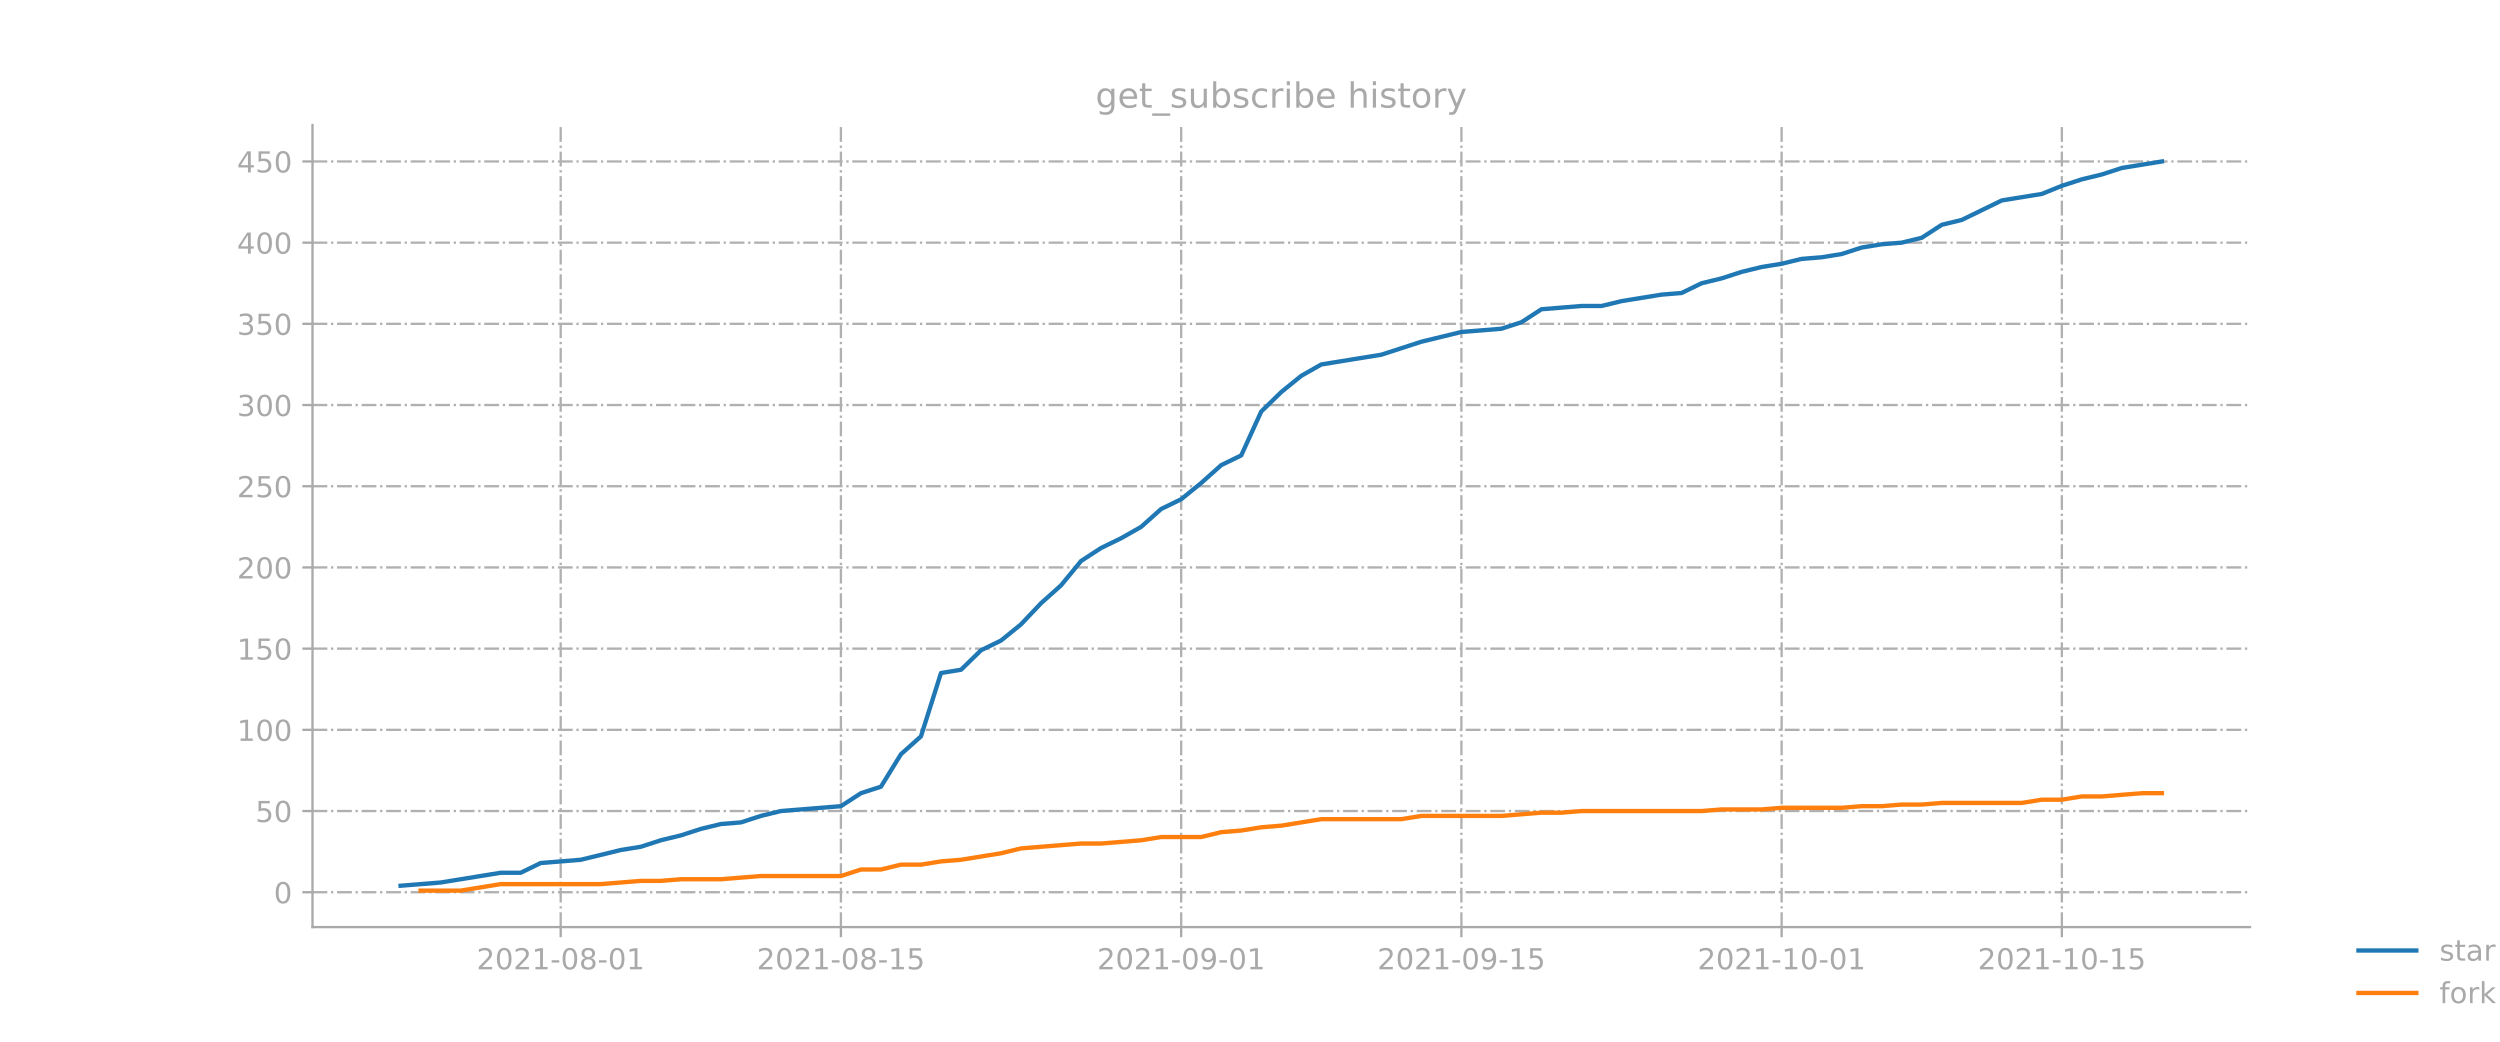
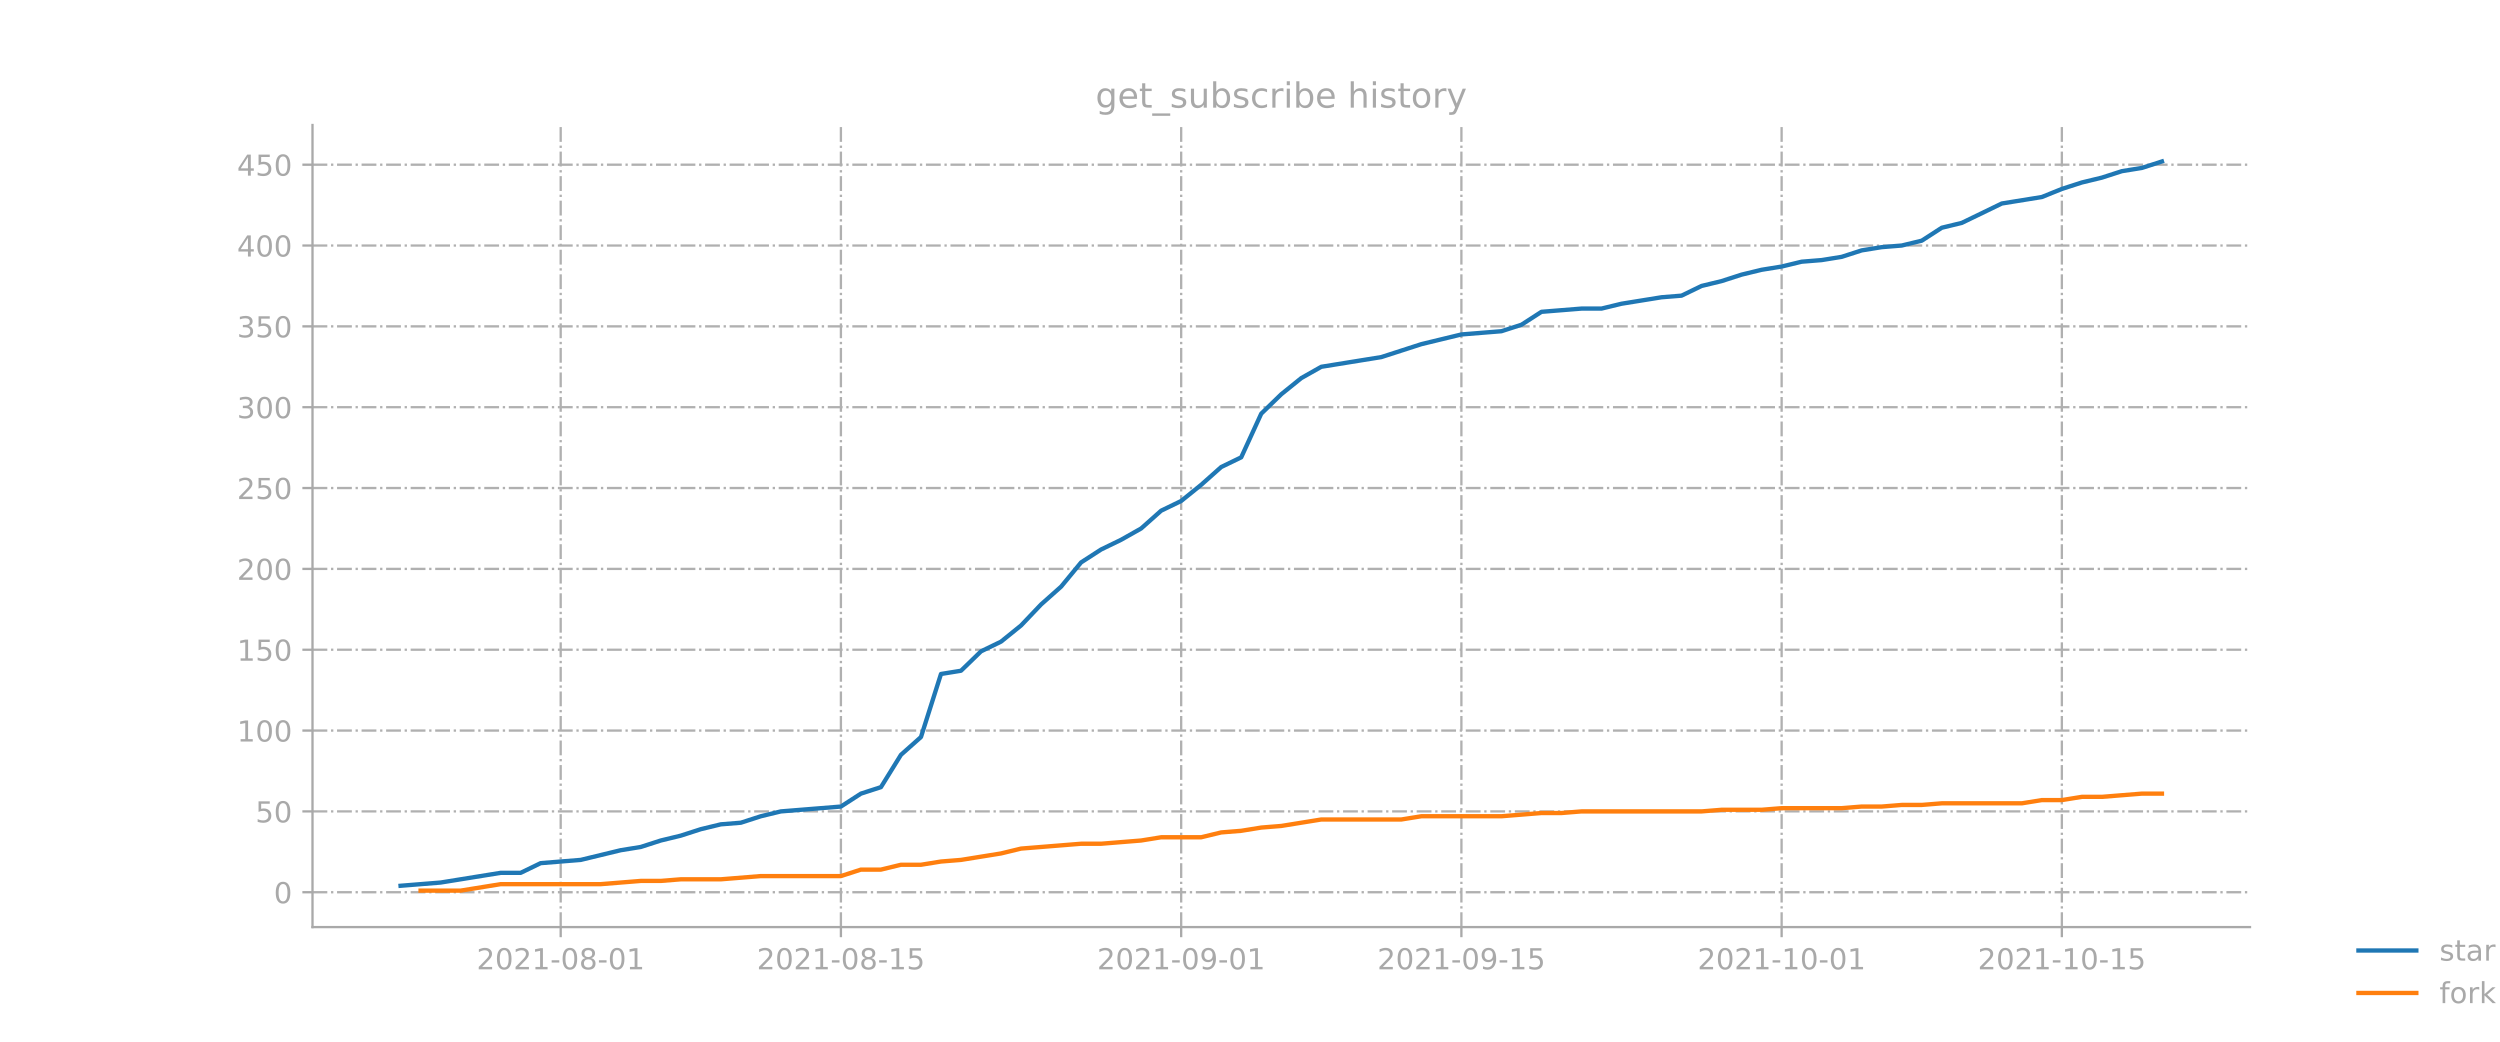
<svg xmlns="http://www.w3.org/2000/svg" xmlns:xlink="http://www.w3.org/1999/xlink" height="360pt" version="1.1" viewBox="0 0 864 360" width="864pt">
  <defs>
    <style type="text/css">*{stroke-linecap:butt;stroke-linejoin:round;}</style>
  </defs>
  <g id="figure_1">
    <g id="patch_1">
      <path d="M 0 360  L 864 360  L 864 0  L 0 0  z " style="fill:none;opacity:0;" />
    </g>
    <g id="axes_1">
      <g id="patch_2">
        <path d="M 108 320.4  L 777.6 320.4  L 777.6 43.2  L 108 43.2  z " style="fill:none;opacity:0;" />
      </g>
      <g id="matplotlib.axis_1">
        <g id="xtick_1">
          <g id="line2d_1">
-             <path clip-path="url(#pbf5ade5335)" d="M 193.775 320.4  L 193.775 43.2  " style="fill:none;stroke:#b0b0b0;stroke-dasharray:5.12,1.28,0.8,1.28;stroke-dashoffset:0;stroke-width:0.8;" />
+             <path clip-path="url(#pa96730bd4f)" d="M 193.775 320.4  L 193.775 43.2  " style="fill:none;stroke:#b0b0b0;stroke-dasharray:5.12,1.28,0.8,1.28;stroke-dashoffset:0;stroke-width:0.8;" />
          </g>
          <g id="line2d_2">
            <defs>
-               <path d="M 0 0  L 0 3.5  " id="mef7ab713ec" style="stroke:#a9a9a9;stroke-width:0.8;" />
+               <path d="M 0 0  L 0 3.5  " id="m595745b2fc" style="stroke:#a9a9a9;stroke-width:0.8;" />
            </defs>
            <g>
-               <use style="fill:#a9a9a9;stroke:#a9a9a9;stroke-width:0.8;" x="193.775" xlink:href="#mef7ab713ec" y="320.4" />
+               <use style="fill:#a9a9a9;stroke:#a9a9a9;stroke-width:0.8;" x="193.775" xlink:href="#m595745b2fc" y="320.4" />
            </g>
          </g>
          <g id="text_1">
            <g style="fill:#a9a9a9;" transform="translate(164.7174 334.9984)scale(0.1 -0.1)">
              <defs>
                <path d="M 1228 531  L 3431 531  L 3431 0  L 469 0  L 469 531  Q 828 903 1448 1529  Q 2069 2156 2228 2338  Q 2531 2678 2651 2914  Q 2772 3150 2772 3378  Q 2772 3750 2511 3984  Q 2250 4219 1831 4219  Q 1534 4219 1204 4116  Q 875 4013 500 3803  L 500 4441  Q 881 4594 1212 4672  Q 1544 4750 1819 4750  Q 2544 4750 2975 4387  Q 3406 4025 3406 3419  Q 3406 3131 3298 2873  Q 3191 2616 2906 2266  Q 2828 2175 2409 1742  Q 1991 1309 1228 531  z " id="DejaVuSans-32" transform="scale(0.015625)" />
                <path d="M 2034 4250  Q 1547 4250 1301 3770  Q 1056 3291 1056 2328  Q 1056 1369 1301 889  Q 1547 409 2034 409  Q 2525 409 2770 889  Q 3016 1369 3016 2328  Q 3016 3291 2770 3770  Q 2525 4250 2034 4250  z M 2034 4750  Q 2819 4750 3233 4129  Q 3647 3509 3647 2328  Q 3647 1150 3233 529  Q 2819 -91 2034 -91  Q 1250 -91 836 529  Q 422 1150 422 2328  Q 422 3509 836 4129  Q 1250 4750 2034 4750  z " id="DejaVuSans-30" transform="scale(0.015625)" />
                <path d="M 794 531  L 1825 531  L 1825 4091  L 703 3866  L 703 4441  L 1819 4666  L 2450 4666  L 2450 531  L 3481 531  L 3481 0  L 794 0  L 794 531  z " id="DejaVuSans-31" transform="scale(0.015625)" />
                <path d="M 313 2009  L 1997 2009  L 1997 1497  L 313 1497  L 313 2009  z " id="DejaVuSans-2d" transform="scale(0.015625)" />
                <path d="M 2034 2216  Q 1584 2216 1326 1975  Q 1069 1734 1069 1313  Q 1069 891 1326 650  Q 1584 409 2034 409  Q 2484 409 2743 651  Q 3003 894 3003 1313  Q 3003 1734 2745 1975  Q 2488 2216 2034 2216  z M 1403 2484  Q 997 2584 770 2862  Q 544 3141 544 3541  Q 544 4100 942 4425  Q 1341 4750 2034 4750  Q 2731 4750 3128 4425  Q 3525 4100 3525 3541  Q 3525 3141 3298 2862  Q 3072 2584 2669 2484  Q 3125 2378 3379 2068  Q 3634 1759 3634 1313  Q 3634 634 3220 271  Q 2806 -91 2034 -91  Q 1263 -91 848 271  Q 434 634 434 1313  Q 434 1759 690 2068  Q 947 2378 1403 2484  z M 1172 3481  Q 1172 3119 1398 2916  Q 1625 2713 2034 2713  Q 2441 2713 2670 2916  Q 2900 3119 2900 3481  Q 2900 3844 2670 4047  Q 2441 4250 2034 4250  Q 1625 4250 1398 4047  Q 1172 3844 1172 3481  z " id="DejaVuSans-38" transform="scale(0.015625)" />
              </defs>
              <use xlink:href="#DejaVuSans-32" />
              <use x="63.623" xlink:href="#DejaVuSans-30" />
              <use x="127.246" xlink:href="#DejaVuSans-32" />
              <use x="190.869" xlink:href="#DejaVuSans-31" />
              <use x="254.492" xlink:href="#DejaVuSans-2d" />
              <use x="290.576" xlink:href="#DejaVuSans-30" />
              <use x="354.199" xlink:href="#DejaVuSans-38" />
              <use x="417.822" xlink:href="#DejaVuSans-2d" />
              <use x="453.906" xlink:href="#DejaVuSans-30" />
              <use x="517.529" xlink:href="#DejaVuSans-31" />
            </g>
          </g>
        </g>
        <g id="xtick_2">
          <g id="line2d_3">
-             <path clip-path="url(#pbf5ade5335)" d="M 290.618 320.4  L 290.618 43.2  " style="fill:none;stroke:#b0b0b0;stroke-dasharray:5.12,1.28,0.8,1.28;stroke-dashoffset:0;stroke-width:0.8;" />
+             <path clip-path="url(#pa96730bd4f)" d="M 290.618 320.4  L 290.618 43.2  " style="fill:none;stroke:#b0b0b0;stroke-dasharray:5.12,1.28,0.8,1.28;stroke-dashoffset:0;stroke-width:0.8;" />
          </g>
          <g id="line2d_4">
            <g>
-               <use style="fill:#a9a9a9;stroke:#a9a9a9;stroke-width:0.8;" x="290.618" xlink:href="#mef7ab713ec" y="320.4" />
+               <use style="fill:#a9a9a9;stroke:#a9a9a9;stroke-width:0.8;" x="290.618" xlink:href="#m595745b2fc" y="320.4" />
            </g>
          </g>
          <g id="text_2">
            <g style="fill:#a9a9a9;" transform="translate(261.5604 334.9984)scale(0.1 -0.1)">
              <defs>
                <path d="M 691 4666  L 3169 4666  L 3169 4134  L 1269 4134  L 1269 2991  Q 1406 3038 1543 3061  Q 1681 3084 1819 3084  Q 2600 3084 3056 2656  Q 3513 2228 3513 1497  Q 3513 744 3044 326  Q 2575 -91 1722 -91  Q 1428 -91 1123 -41  Q 819 9 494 109  L 494 744  Q 775 591 1075 516  Q 1375 441 1709 441  Q 2250 441 2565 725  Q 2881 1009 2881 1497  Q 2881 1984 2565 2268  Q 2250 2553 1709 2553  Q 1456 2553 1204 2497  Q 953 2441 691 2322  L 691 4666  z " id="DejaVuSans-35" transform="scale(0.015625)" />
              </defs>
              <use xlink:href="#DejaVuSans-32" />
              <use x="63.623" xlink:href="#DejaVuSans-30" />
              <use x="127.246" xlink:href="#DejaVuSans-32" />
              <use x="190.869" xlink:href="#DejaVuSans-31" />
              <use x="254.492" xlink:href="#DejaVuSans-2d" />
              <use x="290.576" xlink:href="#DejaVuSans-30" />
              <use x="354.199" xlink:href="#DejaVuSans-38" />
              <use x="417.822" xlink:href="#DejaVuSans-2d" />
              <use x="453.906" xlink:href="#DejaVuSans-31" />
              <use x="517.529" xlink:href="#DejaVuSans-35" />
            </g>
          </g>
        </g>
        <g id="xtick_3">
          <g id="line2d_5">
-             <path clip-path="url(#pbf5ade5335)" d="M 408.213 320.4  L 408.213 43.2  " style="fill:none;stroke:#b0b0b0;stroke-dasharray:5.12,1.28,0.8,1.28;stroke-dashoffset:0;stroke-width:0.8;" />
+             <path clip-path="url(#pa96730bd4f)" d="M 408.213 320.4  L 408.213 43.2  " style="fill:none;stroke:#b0b0b0;stroke-dasharray:5.12,1.28,0.8,1.28;stroke-dashoffset:0;stroke-width:0.8;" />
          </g>
          <g id="line2d_6">
            <g>
-               <use style="fill:#a9a9a9;stroke:#a9a9a9;stroke-width:0.8;" x="408.213" xlink:href="#mef7ab713ec" y="320.4" />
+               <use style="fill:#a9a9a9;stroke:#a9a9a9;stroke-width:0.8;" x="408.213" xlink:href="#m595745b2fc" y="320.4" />
            </g>
          </g>
          <g id="text_3">
            <g style="fill:#a9a9a9;" transform="translate(379.1554 334.9984)scale(0.1 -0.1)">
              <defs>
                <path d="M 703 97  L 703 672  Q 941 559 1184 500  Q 1428 441 1663 441  Q 2288 441 2617 861  Q 2947 1281 2994 2138  Q 2813 1869 2534 1725  Q 2256 1581 1919 1581  Q 1219 1581 811 2004  Q 403 2428 403 3163  Q 403 3881 828 4315  Q 1253 4750 1959 4750  Q 2769 4750 3195 4129  Q 3622 3509 3622 2328  Q 3622 1225 3098 567  Q 2575 -91 1691 -91  Q 1453 -91 1209 -44  Q 966 3 703 97  z M 1959 2075  Q 2384 2075 2632 2365  Q 2881 2656 2881 3163  Q 2881 3666 2632 3958  Q 2384 4250 1959 4250  Q 1534 4250 1286 3958  Q 1038 3666 1038 3163  Q 1038 2656 1286 2365  Q 1534 2075 1959 2075  z " id="DejaVuSans-39" transform="scale(0.015625)" />
              </defs>
              <use xlink:href="#DejaVuSans-32" />
              <use x="63.623" xlink:href="#DejaVuSans-30" />
              <use x="127.246" xlink:href="#DejaVuSans-32" />
              <use x="190.869" xlink:href="#DejaVuSans-31" />
              <use x="254.492" xlink:href="#DejaVuSans-2d" />
              <use x="290.576" xlink:href="#DejaVuSans-30" />
              <use x="354.199" xlink:href="#DejaVuSans-39" />
              <use x="417.822" xlink:href="#DejaVuSans-2d" />
              <use x="453.906" xlink:href="#DejaVuSans-30" />
              <use x="517.529" xlink:href="#DejaVuSans-31" />
            </g>
          </g>
        </g>
        <g id="xtick_4">
          <g id="line2d_7">
-             <path clip-path="url(#pbf5ade5335)" d="M 505.056 320.4  L 505.056 43.2  " style="fill:none;stroke:#b0b0b0;stroke-dasharray:5.12,1.28,0.8,1.28;stroke-dashoffset:0;stroke-width:0.8;" />
+             <path clip-path="url(#pa96730bd4f)" d="M 505.056 320.4  L 505.056 43.2  " style="fill:none;stroke:#b0b0b0;stroke-dasharray:5.12,1.28,0.8,1.28;stroke-dashoffset:0;stroke-width:0.8;" />
          </g>
          <g id="line2d_8">
            <g>
-               <use style="fill:#a9a9a9;stroke:#a9a9a9;stroke-width:0.8;" x="505.056" xlink:href="#mef7ab713ec" y="320.4" />
+               <use style="fill:#a9a9a9;stroke:#a9a9a9;stroke-width:0.8;" x="505.056" xlink:href="#m595745b2fc" y="320.4" />
            </g>
          </g>
          <g id="text_4">
            <g style="fill:#a9a9a9;" transform="translate(475.9984 334.9984)scale(0.1 -0.1)">
              <use xlink:href="#DejaVuSans-32" />
              <use x="63.623" xlink:href="#DejaVuSans-30" />
              <use x="127.246" xlink:href="#DejaVuSans-32" />
              <use x="190.869" xlink:href="#DejaVuSans-31" />
              <use x="254.492" xlink:href="#DejaVuSans-2d" />
              <use x="290.576" xlink:href="#DejaVuSans-30" />
              <use x="354.199" xlink:href="#DejaVuSans-39" />
              <use x="417.822" xlink:href="#DejaVuSans-2d" />
              <use x="453.906" xlink:href="#DejaVuSans-31" />
              <use x="517.529" xlink:href="#DejaVuSans-35" />
            </g>
          </g>
        </g>
        <g id="xtick_5">
          <g id="line2d_9">
-             <path clip-path="url(#pbf5ade5335)" d="M 615.734 320.4  L 615.734 43.2  " style="fill:none;stroke:#b0b0b0;stroke-dasharray:5.12,1.28,0.8,1.28;stroke-dashoffset:0;stroke-width:0.8;" />
+             <path clip-path="url(#pa96730bd4f)" d="M 615.734 320.4  L 615.734 43.2  " style="fill:none;stroke:#b0b0b0;stroke-dasharray:5.12,1.28,0.8,1.28;stroke-dashoffset:0;stroke-width:0.8;" />
          </g>
          <g id="line2d_10">
            <g>
-               <use style="fill:#a9a9a9;stroke:#a9a9a9;stroke-width:0.8;" x="615.734" xlink:href="#mef7ab713ec" y="320.4" />
+               <use style="fill:#a9a9a9;stroke:#a9a9a9;stroke-width:0.8;" x="615.734" xlink:href="#m595745b2fc" y="320.4" />
            </g>
          </g>
          <g id="text_5">
            <g style="fill:#a9a9a9;" transform="translate(586.6761 334.9984)scale(0.1 -0.1)">
              <use xlink:href="#DejaVuSans-32" />
              <use x="63.623" xlink:href="#DejaVuSans-30" />
              <use x="127.246" xlink:href="#DejaVuSans-32" />
              <use x="190.869" xlink:href="#DejaVuSans-31" />
              <use x="254.492" xlink:href="#DejaVuSans-2d" />
              <use x="290.576" xlink:href="#DejaVuSans-31" />
              <use x="354.199" xlink:href="#DejaVuSans-30" />
              <use x="417.822" xlink:href="#DejaVuSans-2d" />
              <use x="453.906" xlink:href="#DejaVuSans-30" />
              <use x="517.529" xlink:href="#DejaVuSans-31" />
            </g>
          </g>
        </g>
        <g id="xtick_6">
          <g id="line2d_11">
-             <path clip-path="url(#pbf5ade5335)" d="M 712.577 320.4  L 712.577 43.2  " style="fill:none;stroke:#b0b0b0;stroke-dasharray:5.12,1.28,0.8,1.28;stroke-dashoffset:0;stroke-width:0.8;" />
+             <path clip-path="url(#pa96730bd4f)" d="M 712.577 320.4  L 712.577 43.2  " style="fill:none;stroke:#b0b0b0;stroke-dasharray:5.12,1.28,0.8,1.28;stroke-dashoffset:0;stroke-width:0.8;" />
          </g>
          <g id="line2d_12">
            <g>
-               <use style="fill:#a9a9a9;stroke:#a9a9a9;stroke-width:0.8;" x="712.577" xlink:href="#mef7ab713ec" y="320.4" />
+               <use style="fill:#a9a9a9;stroke:#a9a9a9;stroke-width:0.8;" x="712.577" xlink:href="#m595745b2fc" y="320.4" />
            </g>
          </g>
          <g id="text_6">
            <g style="fill:#a9a9a9;" transform="translate(683.519 334.9984)scale(0.1 -0.1)">
              <use xlink:href="#DejaVuSans-32" />
              <use x="63.623" xlink:href="#DejaVuSans-30" />
              <use x="127.246" xlink:href="#DejaVuSans-32" />
              <use x="190.869" xlink:href="#DejaVuSans-31" />
              <use x="254.492" xlink:href="#DejaVuSans-2d" />
              <use x="290.576" xlink:href="#DejaVuSans-31" />
              <use x="354.199" xlink:href="#DejaVuSans-30" />
              <use x="417.822" xlink:href="#DejaVuSans-2d" />
              <use x="453.906" xlink:href="#DejaVuSans-31" />
              <use x="517.529" xlink:href="#DejaVuSans-35" />
            </g>
          </g>
        </g>
      </g>
      <g id="matplotlib.axis_2">
        <g id="ytick_1">
          <g id="line2d_13">
-             <path clip-path="url(#pbf5ade5335)" d="M 108 308.361  L 777.6 308.361  " style="fill:none;stroke:#b0b0b0;stroke-dasharray:5.12,1.28,0.8,1.28;stroke-dashoffset:0;stroke-width:0.8;" />
+             <path clip-path="url(#pa96730bd4f)" d="M 108 308.359  L 777.6 308.359  " style="fill:none;stroke:#b0b0b0;stroke-dasharray:5.12,1.28,0.8,1.28;stroke-dashoffset:0;stroke-width:0.8;" />
          </g>
          <g id="line2d_14">
            <defs>
-               <path d="M 0 0  L -3.5 0  " id="mb8d64f5bcb" style="stroke:#a9a9a9;stroke-width:0.8;" />
+               <path d="M 0 0  L -3.5 0  " id="md88ca8f699" style="stroke:#a9a9a9;stroke-width:0.8;" />
            </defs>
            <g>
-               <use style="fill:#a9a9a9;stroke:#a9a9a9;stroke-width:0.8;" x="108" xlink:href="#mb8d64f5bcb" y="308.361" />
+               <use style="fill:#a9a9a9;stroke:#a9a9a9;stroke-width:0.8;" x="108" xlink:href="#md88ca8f699" y="308.359" />
            </g>
          </g>
          <g id="text_7">
-             <g style="fill:#a9a9a9;" transform="translate(94.6375 312.1605)scale(0.1 -0.1)">
+             <g style="fill:#a9a9a9;" transform="translate(94.6375 312.158)scale(0.1 -0.1)">
              <use xlink:href="#DejaVuSans-30" />
            </g>
          </g>
        </g>
        <g id="ytick_2">
          <g id="line2d_15">
-             <path clip-path="url(#pbf5ade5335)" d="M 108 280.299  L 777.6 280.299  " style="fill:none;stroke:#b0b0b0;stroke-dasharray:5.12,1.28,0.8,1.28;stroke-dashoffset:0;stroke-width:0.8;" />
+             <path clip-path="url(#pa96730bd4f)" d="M 108 280.421  L 777.6 280.421  " style="fill:none;stroke:#b0b0b0;stroke-dasharray:5.12,1.28,0.8,1.28;stroke-dashoffset:0;stroke-width:0.8;" />
          </g>
          <g id="line2d_16">
            <g>
-               <use style="fill:#a9a9a9;stroke:#a9a9a9;stroke-width:0.8;" x="108" xlink:href="#mb8d64f5bcb" y="280.299" />
+               <use style="fill:#a9a9a9;stroke:#a9a9a9;stroke-width:0.8;" x="108" xlink:href="#md88ca8f699" y="280.421" />
            </g>
          </g>
          <g id="text_8">
-             <g style="fill:#a9a9a9;" transform="translate(88.275 284.0981)scale(0.1 -0.1)">
+             <g style="fill:#a9a9a9;" transform="translate(88.275 284.2201)scale(0.1 -0.1)">
              <use xlink:href="#DejaVuSans-35" />
              <use x="63.623" xlink:href="#DejaVuSans-30" />
            </g>
          </g>
        </g>
        <g id="ytick_3">
          <g id="line2d_17">
-             <path clip-path="url(#pbf5ade5335)" d="M 108 252.237  L 777.6 252.237  " style="fill:none;stroke:#b0b0b0;stroke-dasharray:5.12,1.28,0.8,1.28;stroke-dashoffset:0;stroke-width:0.8;" />
+             <path clip-path="url(#pa96730bd4f)" d="M 108 252.483  L 777.6 252.483  " style="fill:none;stroke:#b0b0b0;stroke-dasharray:5.12,1.28,0.8,1.28;stroke-dashoffset:0;stroke-width:0.8;" />
          </g>
          <g id="line2d_18">
            <g>
-               <use style="fill:#a9a9a9;stroke:#a9a9a9;stroke-width:0.8;" x="108" xlink:href="#mb8d64f5bcb" y="252.237" />
+               <use style="fill:#a9a9a9;stroke:#a9a9a9;stroke-width:0.8;" x="108" xlink:href="#md88ca8f699" y="252.483" />
            </g>
          </g>
          <g id="text_9">
-             <g style="fill:#a9a9a9;" transform="translate(81.9125 256.0357)scale(0.1 -0.1)">
+             <g style="fill:#a9a9a9;" transform="translate(81.9125 256.2821)scale(0.1 -0.1)">
              <use xlink:href="#DejaVuSans-31" />
              <use x="63.623" xlink:href="#DejaVuSans-30" />
              <use x="127.246" xlink:href="#DejaVuSans-30" />
            </g>
          </g>
        </g>
        <g id="ytick_4">
          <g id="line2d_19">
-             <path clip-path="url(#pbf5ade5335)" d="M 108 224.174  L 777.6 224.174  " style="fill:none;stroke:#b0b0b0;stroke-dasharray:5.12,1.28,0.8,1.28;stroke-dashoffset:0;stroke-width:0.8;" />
+             <path clip-path="url(#pa96730bd4f)" d="M 108 224.545  L 777.6 224.545  " style="fill:none;stroke:#b0b0b0;stroke-dasharray:5.12,1.28,0.8,1.28;stroke-dashoffset:0;stroke-width:0.8;" />
          </g>
          <g id="line2d_20">
            <g>
-               <use style="fill:#a9a9a9;stroke:#a9a9a9;stroke-width:0.8;" x="108" xlink:href="#mb8d64f5bcb" y="224.174" />
+               <use style="fill:#a9a9a9;stroke:#a9a9a9;stroke-width:0.8;" x="108" xlink:href="#md88ca8f699" y="224.545" />
            </g>
          </g>
          <g id="text_10">
-             <g style="fill:#a9a9a9;" transform="translate(81.9125 227.9734)scale(0.1 -0.1)">
+             <g style="fill:#a9a9a9;" transform="translate(81.9125 228.3442)scale(0.1 -0.1)">
              <use xlink:href="#DejaVuSans-31" />
              <use x="63.623" xlink:href="#DejaVuSans-35" />
              <use x="127.246" xlink:href="#DejaVuSans-30" />
            </g>
          </g>
        </g>
        <g id="ytick_5">
          <g id="line2d_21">
-             <path clip-path="url(#pbf5ade5335)" d="M 108 196.112  L 777.6 196.112  " style="fill:none;stroke:#b0b0b0;stroke-dasharray:5.12,1.28,0.8,1.28;stroke-dashoffset:0;stroke-width:0.8;" />
+             <path clip-path="url(#pa96730bd4f)" d="M 108 196.607  L 777.6 196.607  " style="fill:none;stroke:#b0b0b0;stroke-dasharray:5.12,1.28,0.8,1.28;stroke-dashoffset:0;stroke-width:0.8;" />
          </g>
          <g id="line2d_22">
            <g>
-               <use style="fill:#a9a9a9;stroke:#a9a9a9;stroke-width:0.8;" x="108" xlink:href="#mb8d64f5bcb" y="196.112" />
+               <use style="fill:#a9a9a9;stroke:#a9a9a9;stroke-width:0.8;" x="108" xlink:href="#md88ca8f699" y="196.607" />
            </g>
          </g>
          <g id="text_11">
-             <g style="fill:#a9a9a9;" transform="translate(81.9125 199.911)scale(0.1 -0.1)">
+             <g style="fill:#a9a9a9;" transform="translate(81.9125 200.4063)scale(0.1 -0.1)">
              <use xlink:href="#DejaVuSans-32" />
              <use x="63.623" xlink:href="#DejaVuSans-30" />
              <use x="127.246" xlink:href="#DejaVuSans-30" />
            </g>
          </g>
        </g>
        <g id="ytick_6">
          <g id="line2d_23">
-             <path clip-path="url(#pbf5ade5335)" d="M 108 168.049  L 777.6 168.049  " style="fill:none;stroke:#b0b0b0;stroke-dasharray:5.12,1.28,0.8,1.28;stroke-dashoffset:0;stroke-width:0.8;" />
+             <path clip-path="url(#pa96730bd4f)" d="M 108 168.669  L 777.6 168.669  " style="fill:none;stroke:#b0b0b0;stroke-dasharray:5.12,1.28,0.8,1.28;stroke-dashoffset:0;stroke-width:0.8;" />
          </g>
          <g id="line2d_24">
            <g>
-               <use style="fill:#a9a9a9;stroke:#a9a9a9;stroke-width:0.8;" x="108" xlink:href="#mb8d64f5bcb" y="168.049" />
+               <use style="fill:#a9a9a9;stroke:#a9a9a9;stroke-width:0.8;" x="108" xlink:href="#md88ca8f699" y="168.669" />
            </g>
          </g>
          <g id="text_12">
-             <g style="fill:#a9a9a9;" transform="translate(81.9125 171.8487)scale(0.1 -0.1)">
+             <g style="fill:#a9a9a9;" transform="translate(81.9125 172.4684)scale(0.1 -0.1)">
              <use xlink:href="#DejaVuSans-32" />
              <use x="63.623" xlink:href="#DejaVuSans-35" />
              <use x="127.246" xlink:href="#DejaVuSans-30" />
            </g>
          </g>
        </g>
        <g id="ytick_7">
          <g id="line2d_25">
-             <path clip-path="url(#pbf5ade5335)" d="M 108 139.987  L 777.6 139.987  " style="fill:none;stroke:#b0b0b0;stroke-dasharray:5.12,1.28,0.8,1.28;stroke-dashoffset:0;stroke-width:0.8;" />
+             <path clip-path="url(#pa96730bd4f)" d="M 108 140.731  L 777.6 140.731  " style="fill:none;stroke:#b0b0b0;stroke-dasharray:5.12,1.28,0.8,1.28;stroke-dashoffset:0;stroke-width:0.8;" />
          </g>
          <g id="line2d_26">
            <g>
-               <use style="fill:#a9a9a9;stroke:#a9a9a9;stroke-width:0.8;" x="108" xlink:href="#mb8d64f5bcb" y="139.987" />
+               <use style="fill:#a9a9a9;stroke:#a9a9a9;stroke-width:0.8;" x="108" xlink:href="#md88ca8f699" y="140.731" />
            </g>
          </g>
          <g id="text_13">
-             <g style="fill:#a9a9a9;" transform="translate(81.9125 143.7863)scale(0.1 -0.1)">
+             <g style="fill:#a9a9a9;" transform="translate(81.9125 144.5305)scale(0.1 -0.1)">
              <defs>
                <path d="M 2597 2516  Q 3050 2419 3304 2112  Q 3559 1806 3559 1356  Q 3559 666 3084 287  Q 2609 -91 1734 -91  Q 1441 -91 1130 -33  Q 819 25 488 141  L 488 750  Q 750 597 1062 519  Q 1375 441 1716 441  Q 2309 441 2620 675  Q 2931 909 2931 1356  Q 2931 1769 2642 2001  Q 2353 2234 1838 2234  L 1294 2234  L 1294 2753  L 1863 2753  Q 2328 2753 2575 2939  Q 2822 3125 2822 3475  Q 2822 3834 2567 4026  Q 2313 4219 1838 4219  Q 1578 4219 1281 4162  Q 984 4106 628 3988  L 628 4550  Q 988 4650 1302 4700  Q 1616 4750 1894 4750  Q 2613 4750 3031 4423  Q 3450 4097 3450 3541  Q 3450 3153 3228 2886  Q 3006 2619 2597 2516  z " id="DejaVuSans-33" transform="scale(0.015625)" />
              </defs>
              <use xlink:href="#DejaVuSans-33" />
              <use x="63.623" xlink:href="#DejaVuSans-30" />
              <use x="127.246" xlink:href="#DejaVuSans-30" />
            </g>
          </g>
        </g>
        <g id="ytick_8">
          <g id="line2d_27">
-             <path clip-path="url(#pbf5ade5335)" d="M 108 111.925  L 777.6 111.925  " style="fill:none;stroke:#b0b0b0;stroke-dasharray:5.12,1.28,0.8,1.28;stroke-dashoffset:0;stroke-width:0.8;" />
+             <path clip-path="url(#pa96730bd4f)" d="M 108 112.793  L 777.6 112.793  " style="fill:none;stroke:#b0b0b0;stroke-dasharray:5.12,1.28,0.8,1.28;stroke-dashoffset:0;stroke-width:0.8;" />
          </g>
          <g id="line2d_28">
            <g>
-               <use style="fill:#a9a9a9;stroke:#a9a9a9;stroke-width:0.8;" x="108" xlink:href="#mb8d64f5bcb" y="111.925" />
+               <use style="fill:#a9a9a9;stroke:#a9a9a9;stroke-width:0.8;" x="108" xlink:href="#md88ca8f699" y="112.793" />
            </g>
          </g>
          <g id="text_14">
-             <g style="fill:#a9a9a9;" transform="translate(81.9125 115.7239)scale(0.1 -0.1)">
+             <g style="fill:#a9a9a9;" transform="translate(81.9125 116.5926)scale(0.1 -0.1)">
              <use xlink:href="#DejaVuSans-33" />
              <use x="63.623" xlink:href="#DejaVuSans-35" />
              <use x="127.246" xlink:href="#DejaVuSans-30" />
            </g>
          </g>
        </g>
        <g id="ytick_9">
          <g id="line2d_29">
-             <path clip-path="url(#pbf5ade5335)" d="M 108 83.862  L 777.6 83.862  " style="fill:none;stroke:#b0b0b0;stroke-dasharray:5.12,1.28,0.8,1.28;stroke-dashoffset:0;stroke-width:0.8;" />
+             <path clip-path="url(#pa96730bd4f)" d="M 108 84.855  L 777.6 84.855  " style="fill:none;stroke:#b0b0b0;stroke-dasharray:5.12,1.28,0.8,1.28;stroke-dashoffset:0;stroke-width:0.8;" />
          </g>
          <g id="line2d_30">
            <g>
-               <use style="fill:#a9a9a9;stroke:#a9a9a9;stroke-width:0.8;" x="108" xlink:href="#mb8d64f5bcb" y="83.862" />
+               <use style="fill:#a9a9a9;stroke:#a9a9a9;stroke-width:0.8;" x="108" xlink:href="#md88ca8f699" y="84.855" />
            </g>
          </g>
          <g id="text_15">
-             <g style="fill:#a9a9a9;" transform="translate(81.9125 87.66158)scale(0.1 -0.1)">
+             <g style="fill:#a9a9a9;" transform="translate(81.9125 88.65465)scale(0.1 -0.1)">
              <defs>
                <path d="M 2419 4116  L 825 1625  L 2419 1625  L 2419 4116  z M 2253 4666  L 3047 4666  L 3047 1625  L 3713 1625  L 3713 1100  L 3047 1100  L 3047 0  L 2419 0  L 2419 1100  L 313 1100  L 313 1709  L 2253 4666  z " id="DejaVuSans-34" transform="scale(0.015625)" />
              </defs>
              <use xlink:href="#DejaVuSans-34" />
              <use x="63.623" xlink:href="#DejaVuSans-30" />
              <use x="127.246" xlink:href="#DejaVuSans-30" />
            </g>
          </g>
        </g>
        <g id="ytick_10">
          <g id="line2d_31">
-             <path clip-path="url(#pbf5ade5335)" d="M 108 55.8  L 777.6 55.8  " style="fill:none;stroke:#b0b0b0;stroke-dasharray:5.12,1.28,0.8,1.28;stroke-dashoffset:0;stroke-width:0.8;" />
+             <path clip-path="url(#pa96730bd4f)" d="M 108 56.918  L 777.6 56.918  " style="fill:none;stroke:#b0b0b0;stroke-dasharray:5.12,1.28,0.8,1.28;stroke-dashoffset:0;stroke-width:0.8;" />
          </g>
          <g id="line2d_32">
            <g>
-               <use style="fill:#a9a9a9;stroke:#a9a9a9;stroke-width:0.8;" x="108" xlink:href="#mb8d64f5bcb" y="55.8" />
+               <use style="fill:#a9a9a9;stroke:#a9a9a9;stroke-width:0.8;" x="108" xlink:href="#md88ca8f699" y="56.918" />
            </g>
          </g>
          <g id="text_16">
-             <g style="fill:#a9a9a9;" transform="translate(81.9125 59.59922)scale(0.1 -0.1)">
+             <g style="fill:#a9a9a9;" transform="translate(81.9125 60.71673)scale(0.1 -0.1)">
              <use xlink:href="#DejaVuSans-34" />
              <use x="63.623" xlink:href="#DejaVuSans-35" />
              <use x="127.246" xlink:href="#DejaVuSans-30" />
            </g>
          </g>
        </g>
      </g>
      <g id="line2d_33">
-         <path clip-path="url(#pbf5ade5335)" d="M 138.436 306.116  L 145.354 305.555  L 152.271 304.994  L 159.188 303.871  L 166.106 302.749  L 173.023 301.626  L 179.94 301.626  L 186.858 298.259  L 193.775 297.698  L 200.693 297.136  L 207.61 295.453  L 214.527 293.769  L 221.445 292.646  L 228.362 290.401  L 235.279 288.718  L 242.197 286.473  L 249.114 284.789  L 256.031 284.228  L 262.949 281.983  L 269.866 280.299  L 276.783 279.738  L 283.701 279.176  L 290.618 278.615  L 297.536 274.125  L 304.453 271.88  L 311.37 260.655  L 318.288 254.482  L 325.205 232.593  L 332.122 231.47  L 339.04 224.735  L 345.957 221.368  L 352.874 215.755  L 359.792 208.459  L 366.709 202.286  L 373.626 193.867  L 380.544 189.377  L 387.461 186.009  L 394.379 182.081  L 401.296 175.907  L 408.213 172.539  L 415.131 166.927  L 422.048 160.753  L 428.965 157.386  L 435.883 142.232  L 442.8 135.497  L 449.717 129.885  L 456.635 125.956  L 463.552 124.833  L 470.469 123.711  L 477.387 122.588  L 484.304 120.343  L 491.221 118.098  L 498.139 116.415  L 505.056 114.731  L 511.974 114.17  L 518.891 113.608  L 525.808 111.363  L 532.726 106.873  L 539.643 106.312  L 546.56 105.751  L 553.478 105.751  L 560.395 104.067  L 567.312 102.945  L 574.23 101.822  L 581.147 101.261  L 588.064 97.894  L 594.982 96.21  L 601.899 93.965  L 608.817 92.281  L 615.734 91.159  L 622.651 89.475  L 629.569 88.914  L 636.486 87.791  L 643.403 85.546  L 650.321 84.424  L 657.238 83.862  L 664.155 82.179  L 671.073 77.689  L 677.99 76.005  L 684.907 72.637  L 691.825 69.27  L 698.742 68.147  L 705.66 67.025  L 712.577 64.219  L 719.494 61.974  L 726.412 60.29  L 733.329 58.045  L 740.246 56.922  L 747.164 55.8  " style="fill:none;stroke:#1f77b4;stroke-linecap:square;stroke-width:1.5;" />
+         <path clip-path="url(#pa96730bd4f)" d="M 138.436 306.124  L 145.354 305.565  L 152.271 305.006  L 159.188 303.889  L 166.106 302.771  L 173.023 301.654  L 179.94 301.654  L 186.858 298.301  L 193.775 297.742  L 200.693 297.184  L 207.61 295.507  L 214.527 293.831  L 221.445 292.714  L 228.362 290.478  L 235.279 288.802  L 242.197 286.567  L 249.114 284.891  L 256.031 284.332  L 262.949 282.097  L 269.866 280.421  L 276.783 279.862  L 283.701 279.303  L 290.618 278.745  L 297.536 274.275  L 304.453 272.039  L 311.37 260.864  L 318.288 254.718  L 325.205 232.926  L 332.122 231.809  L 339.04 225.104  L 345.957 221.751  L 352.874 216.164  L 359.792 208.9  L 366.709 202.753  L 373.626 194.372  L 380.544 189.902  L 387.461 186.549  L 394.379 182.638  L 401.296 176.492  L 408.213 173.139  L 415.131 167.552  L 422.048 161.405  L 428.965 158.053  L 435.883 142.966  L 442.8 136.261  L 449.717 130.674  L 456.635 126.762  L 463.552 125.645  L 470.469 124.527  L 477.387 123.41  L 484.304 121.175  L 491.221 118.94  L 498.139 117.263  L 505.056 115.587  L 511.974 115.028  L 518.891 114.47  L 525.808 112.235  L 532.726 107.765  L 539.643 107.206  L 546.56 106.647  L 553.478 106.647  L 560.395 104.971  L 567.312 103.853  L 574.23 102.736  L 581.147 102.177  L 588.064 98.824  L 594.982 97.148  L 601.899 94.913  L 608.817 93.237  L 615.734 92.119  L 622.651 90.443  L 629.569 89.884  L 636.486 88.767  L 643.403 86.532  L 650.321 85.414  L 657.238 84.855  L 664.155 83.179  L 671.073 78.709  L 677.99 77.033  L 684.907 73.68  L 691.825 70.328  L 698.742 69.21  L 705.66 68.093  L 712.577 65.299  L 719.494 63.064  L 726.412 61.388  L 733.329 59.153  L 740.246 58.035  L 747.164 55.8  " style="fill:none;stroke:#1f77b4;stroke-linecap:square;stroke-width:1.5;" />
      </g>
      <g id="line2d_34">
-         <path clip-path="url(#pbf5ade5335)" d="M 145.354 307.8  L 152.271 307.8  L 159.188 307.8  L 166.106 306.678  L 173.023 305.555  L 179.94 305.555  L 186.858 305.555  L 193.775 305.555  L 200.693 305.555  L 207.61 305.555  L 214.527 304.994  L 221.445 304.433  L 228.362 304.433  L 235.279 303.871  L 242.197 303.871  L 249.114 303.871  L 256.031 303.31  L 262.949 302.749  L 269.866 302.749  L 276.783 302.749  L 283.701 302.749  L 290.618 302.749  L 297.536 300.504  L 304.453 300.504  L 311.37 298.82  L 318.288 298.82  L 325.205 297.698  L 332.122 297.136  L 339.04 296.014  L 345.957 294.891  L 352.874 293.208  L 359.792 292.646  L 366.709 292.085  L 373.626 291.524  L 380.544 291.524  L 387.461 290.963  L 394.379 290.401  L 401.296 289.279  L 408.213 289.279  L 415.131 289.279  L 422.048 287.595  L 428.965 287.034  L 435.883 285.911  L 442.8 285.35  L 449.717 284.228  L 456.635 283.105  L 463.552 283.105  L 470.469 283.105  L 477.387 283.105  L 484.304 283.105  L 491.221 281.983  L 498.139 281.983  L 505.056 281.983  L 511.974 281.983  L 518.891 281.983  L 525.808 281.421  L 532.726 280.86  L 539.643 280.86  L 546.56 280.299  L 553.478 280.299  L 560.395 280.299  L 567.312 280.299  L 574.23 280.299  L 581.147 280.299  L 588.064 280.299  L 594.982 279.738  L 601.899 279.738  L 608.817 279.738  L 615.734 279.176  L 622.651 279.176  L 629.569 279.176  L 636.486 279.176  L 643.403 278.615  L 650.321 278.615  L 657.238 278.054  L 664.155 278.054  L 671.073 277.493  L 677.99 277.493  L 684.907 277.493  L 691.825 277.493  L 698.742 277.493  L 705.66 276.37  L 712.577 276.37  L 719.494 275.248  L 726.412 275.248  L 733.329 274.686  L 740.246 274.125  L 747.164 274.125  " style="fill:none;stroke:#ff7f0e;stroke-linecap:square;stroke-width:1.5;" />
+         <path clip-path="url(#pa96730bd4f)" d="M 145.354 307.8  L 152.271 307.8  L 159.188 307.8  L 166.106 306.682  L 173.023 305.565  L 179.94 305.565  L 186.858 305.565  L 193.775 305.565  L 200.693 305.565  L 207.61 305.565  L 214.527 305.006  L 221.445 304.447  L 228.362 304.447  L 235.279 303.889  L 242.197 303.889  L 249.114 303.889  L 256.031 303.33  L 262.949 302.771  L 269.866 302.771  L 276.783 302.771  L 283.701 302.771  L 290.618 302.771  L 297.536 300.536  L 304.453 300.536  L 311.37 298.86  L 318.288 298.86  L 325.205 297.742  L 332.122 297.184  L 339.04 296.066  L 345.957 294.949  L 352.874 293.272  L 359.792 292.714  L 366.709 292.155  L 373.626 291.596  L 380.544 291.596  L 387.461 291.037  L 394.379 290.478  L 401.296 289.361  L 408.213 289.361  L 415.131 289.361  L 422.048 287.685  L 428.965 287.126  L 435.883 286.008  L 442.8 285.45  L 449.717 284.332  L 456.635 283.215  L 463.552 283.215  L 470.469 283.215  L 477.387 283.215  L 484.304 283.215  L 491.221 282.097  L 498.139 282.097  L 505.056 282.097  L 511.974 282.097  L 518.891 282.097  L 525.808 281.538  L 532.726 280.98  L 539.643 280.98  L 546.56 280.421  L 553.478 280.421  L 560.395 280.421  L 567.312 280.421  L 574.23 280.421  L 581.147 280.421  L 588.064 280.421  L 594.982 279.862  L 601.899 279.862  L 608.817 279.862  L 615.734 279.303  L 622.651 279.303  L 629.569 279.303  L 636.486 279.303  L 643.403 278.745  L 650.321 278.745  L 657.238 278.186  L 664.155 278.186  L 671.073 277.627  L 677.99 277.627  L 684.907 277.627  L 691.825 277.627  L 698.742 277.627  L 705.66 276.51  L 712.577 276.51  L 719.494 275.392  L 726.412 275.392  L 733.329 274.833  L 740.246 274.275  L 747.164 274.275  " style="fill:none;stroke:#ff7f0e;stroke-linecap:square;stroke-width:1.5;" />
      </g>
      <g id="patch_3">
        <path d="M 108 320.4  L 108 43.2  " style="fill:none;stroke:#a9a9a9;stroke-linecap:square;stroke-linejoin:miter;stroke-width:0.8;" />
      </g>
      <g id="patch_4">
        <path d="M 777.6 320.4  L 777.6 43.2  " style="fill:none;" />
      </g>
      <g id="patch_5">
        <path d="M 108 320.4  L 777.6 320.4  " style="fill:none;stroke:#a9a9a9;stroke-linecap:square;stroke-linejoin:miter;stroke-width:0.8;" />
      </g>
      <g id="patch_6">
        <path d="M 108 43.2  L 777.6 43.2  " style="fill:none;" />
      </g>
      <g id="text_17">
        <g style="fill:#a9a9a9;" transform="translate(378.6075 37.2)scale(0.12 -0.12)">
          <defs>
            <path d="M 2906 1791  Q 2906 2416 2648 2759  Q 2391 3103 1925 3103  Q 1463 3103 1205 2759  Q 947 2416 947 1791  Q 947 1169 1205 825  Q 1463 481 1925 481  Q 2391 481 2648 825  Q 2906 1169 2906 1791  z M 3481 434  Q 3481 -459 3084 -895  Q 2688 -1331 1869 -1331  Q 1566 -1331 1297 -1286  Q 1028 -1241 775 -1147  L 775 -588  Q 1028 -725 1275 -790  Q 1522 -856 1778 -856  Q 2344 -856 2625 -561  Q 2906 -266 2906 331  L 2906 616  Q 2728 306 2450 153  Q 2172 0 1784 0  Q 1141 0 747 490  Q 353 981 353 1791  Q 353 2603 747 3093  Q 1141 3584 1784 3584  Q 2172 3584 2450 3431  Q 2728 3278 2906 2969  L 2906 3500  L 3481 3500  L 3481 434  z " id="DejaVuSans-67" transform="scale(0.015625)" />
            <path d="M 3597 1894  L 3597 1613  L 953 1613  Q 991 1019 1311 708  Q 1631 397 2203 397  Q 2534 397 2845 478  Q 3156 559 3463 722  L 3463 178  Q 3153 47 2828 -22  Q 2503 -91 2169 -91  Q 1331 -91 842 396  Q 353 884 353 1716  Q 353 2575 817 3079  Q 1281 3584 2069 3584  Q 2775 3584 3186 3129  Q 3597 2675 3597 1894  z M 3022 2063  Q 3016 2534 2758 2815  Q 2500 3097 2075 3097  Q 1594 3097 1305 2825  Q 1016 2553 972 2059  L 3022 2063  z " id="DejaVuSans-65" transform="scale(0.015625)" />
            <path d="M 1172 4494  L 1172 3500  L 2356 3500  L 2356 3053  L 1172 3053  L 1172 1153  Q 1172 725 1289 603  Q 1406 481 1766 481  L 2356 481  L 2356 0  L 1766 0  Q 1100 0 847 248  Q 594 497 594 1153  L 594 3053  L 172 3053  L 172 3500  L 594 3500  L 594 4494  L 1172 4494  z " id="DejaVuSans-74" transform="scale(0.015625)" />
            <path d="M 3263 -1063  L 3263 -1509  L -63 -1509  L -63 -1063  L 3263 -1063  z " id="DejaVuSans-5f" transform="scale(0.015625)" />
            <path d="M 2834 3397  L 2834 2853  Q 2591 2978 2328 3040  Q 2066 3103 1784 3103  Q 1356 3103 1142 2972  Q 928 2841 928 2578  Q 928 2378 1081 2264  Q 1234 2150 1697 2047  L 1894 2003  Q 2506 1872 2764 1633  Q 3022 1394 3022 966  Q 3022 478 2636 193  Q 2250 -91 1575 -91  Q 1294 -91 989 -36  Q 684 19 347 128  L 347 722  Q 666 556 975 473  Q 1284 391 1588 391  Q 1994 391 2212 530  Q 2431 669 2431 922  Q 2431 1156 2273 1281  Q 2116 1406 1581 1522  L 1381 1569  Q 847 1681 609 1914  Q 372 2147 372 2553  Q 372 3047 722 3315  Q 1072 3584 1716 3584  Q 2034 3584 2315 3537  Q 2597 3491 2834 3397  z " id="DejaVuSans-73" transform="scale(0.015625)" />
            <path d="M 544 1381  L 544 3500  L 1119 3500  L 1119 1403  Q 1119 906 1312 657  Q 1506 409 1894 409  Q 2359 409 2629 706  Q 2900 1003 2900 1516  L 2900 3500  L 3475 3500  L 3475 0  L 2900 0  L 2900 538  Q 2691 219 2414 64  Q 2138 -91 1772 -91  Q 1169 -91 856 284  Q 544 659 544 1381  z M 1991 3584  L 1991 3584  z " id="DejaVuSans-75" transform="scale(0.015625)" />
            <path d="M 3116 1747  Q 3116 2381 2855 2742  Q 2594 3103 2138 3103  Q 1681 3103 1420 2742  Q 1159 2381 1159 1747  Q 1159 1113 1420 752  Q 1681 391 2138 391  Q 2594 391 2855 752  Q 3116 1113 3116 1747  z M 1159 2969  Q 1341 3281 1617 3432  Q 1894 3584 2278 3584  Q 2916 3584 3314 3078  Q 3713 2572 3713 1747  Q 3713 922 3314 415  Q 2916 -91 2278 -91  Q 1894 -91 1617 61  Q 1341 213 1159 525  L 1159 0  L 581 0  L 581 4863  L 1159 4863  L 1159 2969  z " id="DejaVuSans-62" transform="scale(0.015625)" />
            <path d="M 3122 3366  L 3122 2828  Q 2878 2963 2633 3030  Q 2388 3097 2138 3097  Q 1578 3097 1268 2742  Q 959 2388 959 1747  Q 959 1106 1268 751  Q 1578 397 2138 397  Q 2388 397 2633 464  Q 2878 531 3122 666  L 3122 134  Q 2881 22 2623 -34  Q 2366 -91 2075 -91  Q 1284 -91 818 406  Q 353 903 353 1747  Q 353 2603 823 3093  Q 1294 3584 2113 3584  Q 2378 3584 2631 3529  Q 2884 3475 3122 3366  z " id="DejaVuSans-63" transform="scale(0.015625)" />
            <path d="M 2631 2963  Q 2534 3019 2420 3045  Q 2306 3072 2169 3072  Q 1681 3072 1420 2755  Q 1159 2438 1159 1844  L 1159 0  L 581 0  L 581 3500  L 1159 3500  L 1159 2956  Q 1341 3275 1631 3429  Q 1922 3584 2338 3584  Q 2397 3584 2469 3576  Q 2541 3569 2628 3553  L 2631 2963  z " id="DejaVuSans-72" transform="scale(0.015625)" />
            <path d="M 603 3500  L 1178 3500  L 1178 0  L 603 0  L 603 3500  z M 603 4863  L 1178 4863  L 1178 4134  L 603 4134  L 603 4863  z " id="DejaVuSans-69" transform="scale(0.015625)" />
            <path id="DejaVuSans-20" transform="scale(0.015625)" />
            <path d="M 3513 2113  L 3513 0  L 2938 0  L 2938 2094  Q 2938 2591 2744 2837  Q 2550 3084 2163 3084  Q 1697 3084 1428 2787  Q 1159 2491 1159 1978  L 1159 0  L 581 0  L 581 4863  L 1159 4863  L 1159 2956  Q 1366 3272 1645 3428  Q 1925 3584 2291 3584  Q 2894 3584 3203 3211  Q 3513 2838 3513 2113  z " id="DejaVuSans-68" transform="scale(0.015625)" />
            <path d="M 1959 3097  Q 1497 3097 1228 2736  Q 959 2375 959 1747  Q 959 1119 1226 758  Q 1494 397 1959 397  Q 2419 397 2687 759  Q 2956 1122 2956 1747  Q 2956 2369 2687 2733  Q 2419 3097 1959 3097  z M 1959 3584  Q 2709 3584 3137 3096  Q 3566 2609 3566 1747  Q 3566 888 3137 398  Q 2709 -91 1959 -91  Q 1206 -91 779 398  Q 353 888 353 1747  Q 353 2609 779 3096  Q 1206 3584 1959 3584  z " id="DejaVuSans-6f" transform="scale(0.015625)" />
            <path d="M 2059 -325  Q 1816 -950 1584 -1140  Q 1353 -1331 966 -1331  L 506 -1331  L 506 -850  L 844 -850  Q 1081 -850 1212 -737  Q 1344 -625 1503 -206  L 1606 56  L 191 3500  L 800 3500  L 1894 763  L 2988 3500  L 3597 3500  L 2059 -325  z " id="DejaVuSans-79" transform="scale(0.015625)" />
          </defs>
          <use xlink:href="#DejaVuSans-67" />
          <use x="63.477" xlink:href="#DejaVuSans-65" />
          <use x="125" xlink:href="#DejaVuSans-74" />
          <use x="164.209" xlink:href="#DejaVuSans-5f" />
          <use x="214.209" xlink:href="#DejaVuSans-73" />
          <use x="266.309" xlink:href="#DejaVuSans-75" />
          <use x="329.688" xlink:href="#DejaVuSans-62" />
          <use x="393.164" xlink:href="#DejaVuSans-73" />
          <use x="445.264" xlink:href="#DejaVuSans-63" />
          <use x="500.244" xlink:href="#DejaVuSans-72" />
          <use x="541.357" xlink:href="#DejaVuSans-69" />
          <use x="569.141" xlink:href="#DejaVuSans-62" />
          <use x="632.617" xlink:href="#DejaVuSans-65" />
          <use x="694.141" xlink:href="#DejaVuSans-20" />
          <use x="725.928" xlink:href="#DejaVuSans-68" />
          <use x="789.307" xlink:href="#DejaVuSans-69" />
          <use x="817.09" xlink:href="#DejaVuSans-73" />
          <use x="869.189" xlink:href="#DejaVuSans-74" />
          <use x="908.398" xlink:href="#DejaVuSans-6f" />
          <use x="969.58" xlink:href="#DejaVuSans-72" />
          <use x="1010.693" xlink:href="#DejaVuSans-79" />
        </g>
      </g>
      <g id="legend_1">
        <g id="line2d_35">
          <path d="M 815.08 328.498  L 835.08 328.498  " style="fill:none;stroke:#1f77b4;stroke-linecap:square;stroke-width:1.5;" />
        </g>
        <g id="line2d_36" />
        <g id="text_18">
          <g style="fill:#a9a9a9;" transform="translate(843.08 331.9984)scale(0.1 -0.1)">
            <defs>
              <path d="M 2194 1759  Q 1497 1759 1228 1600  Q 959 1441 959 1056  Q 959 750 1161 570  Q 1363 391 1709 391  Q 2188 391 2477 730  Q 2766 1069 2766 1631  L 2766 1759  L 2194 1759  z M 3341 1997  L 3341 0  L 2766 0  L 2766 531  Q 2569 213 2275 61  Q 1981 -91 1556 -91  Q 1019 -91 701 211  Q 384 513 384 1019  Q 384 1609 779 1909  Q 1175 2209 1959 2209  L 2766 2209  L 2766 2266  Q 2766 2663 2505 2880  Q 2244 3097 1772 3097  Q 1472 3097 1187 3025  Q 903 2953 641 2809  L 641 3341  Q 956 3463 1253 3523  Q 1550 3584 1831 3584  Q 2591 3584 2966 3190  Q 3341 2797 3341 1997  z " id="DejaVuSans-61" transform="scale(0.015625)" />
            </defs>
            <use xlink:href="#DejaVuSans-73" />
            <use x="52.1" xlink:href="#DejaVuSans-74" />
            <use x="91.309" xlink:href="#DejaVuSans-61" />
            <use x="152.588" xlink:href="#DejaVuSans-72" />
          </g>
        </g>
        <g id="line2d_37">
          <path d="M 815.08 343.177  L 835.08 343.177  " style="fill:none;stroke:#ff7f0e;stroke-linecap:square;stroke-width:1.5;" />
        </g>
        <g id="line2d_38" />
        <g id="text_19">
          <g style="fill:#a9a9a9;" transform="translate(843.08 346.6766)scale(0.1 -0.1)">
            <defs>
              <path d="M 2375 4863  L 2375 4384  L 1825 4384  Q 1516 4384 1395 4259  Q 1275 4134 1275 3809  L 1275 3500  L 2222 3500  L 2222 3053  L 1275 3053  L 1275 0  L 697 0  L 697 3053  L 147 3053  L 147 3500  L 697 3500  L 697 3744  Q 697 4328 969 4595  Q 1241 4863 1831 4863  L 2375 4863  z " id="DejaVuSans-66" transform="scale(0.015625)" />
              <path d="M 581 4863  L 1159 4863  L 1159 1991  L 2875 3500  L 3609 3500  L 1753 1863  L 3688 0  L 2938 0  L 1159 1709  L 1159 0  L 581 0  L 581 4863  z " id="DejaVuSans-6b" transform="scale(0.015625)" />
            </defs>
            <use xlink:href="#DejaVuSans-66" />
            <use x="35.205" xlink:href="#DejaVuSans-6f" />
            <use x="96.387" xlink:href="#DejaVuSans-72" />
            <use x="137.5" xlink:href="#DejaVuSans-6b" />
          </g>
        </g>
      </g>
    </g>
  </g>
  <defs>
-     <clipPath id="pbf5ade5335">
+     <clipPath id="pa96730bd4f">
      <rect height="277.2" width="669.6" x="108" y="43.2" />
    </clipPath>
  </defs>
</svg>
